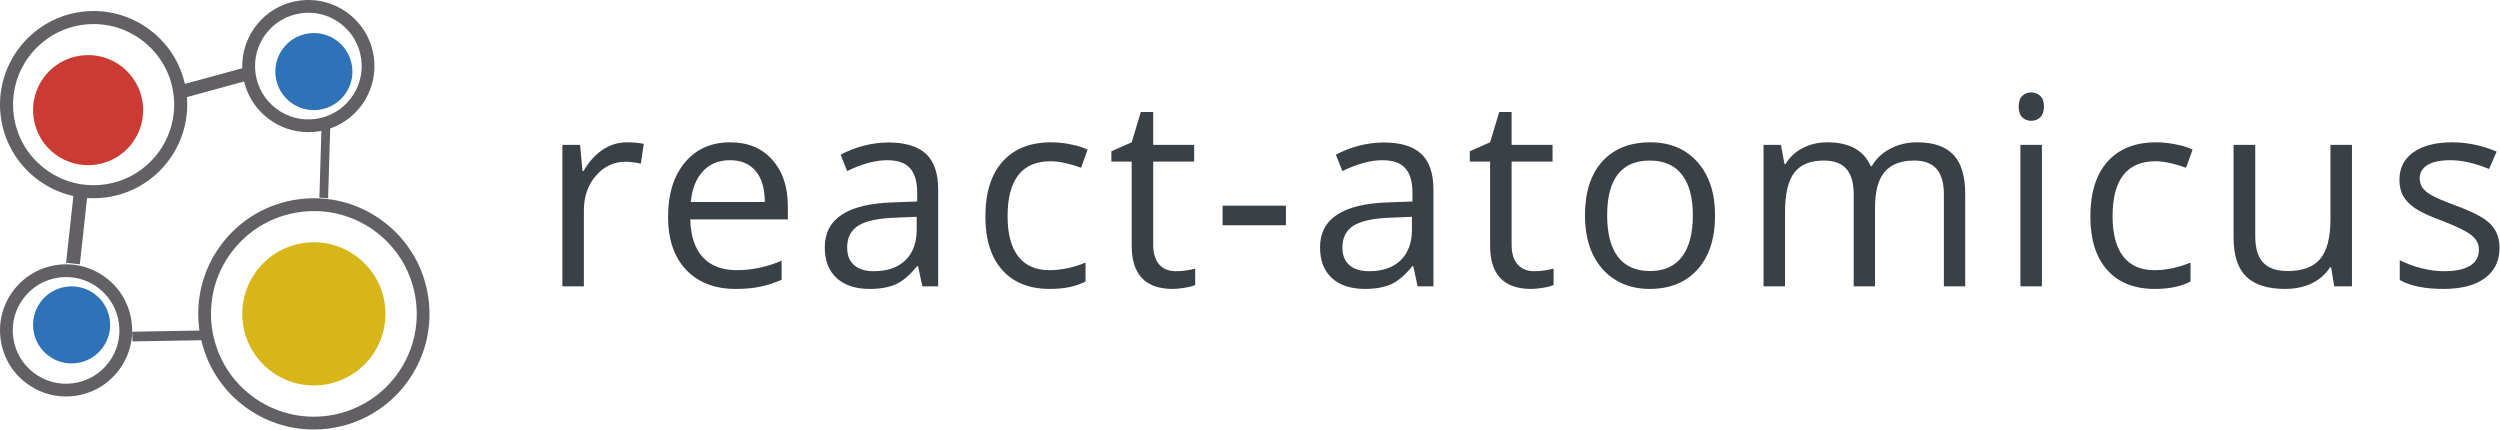
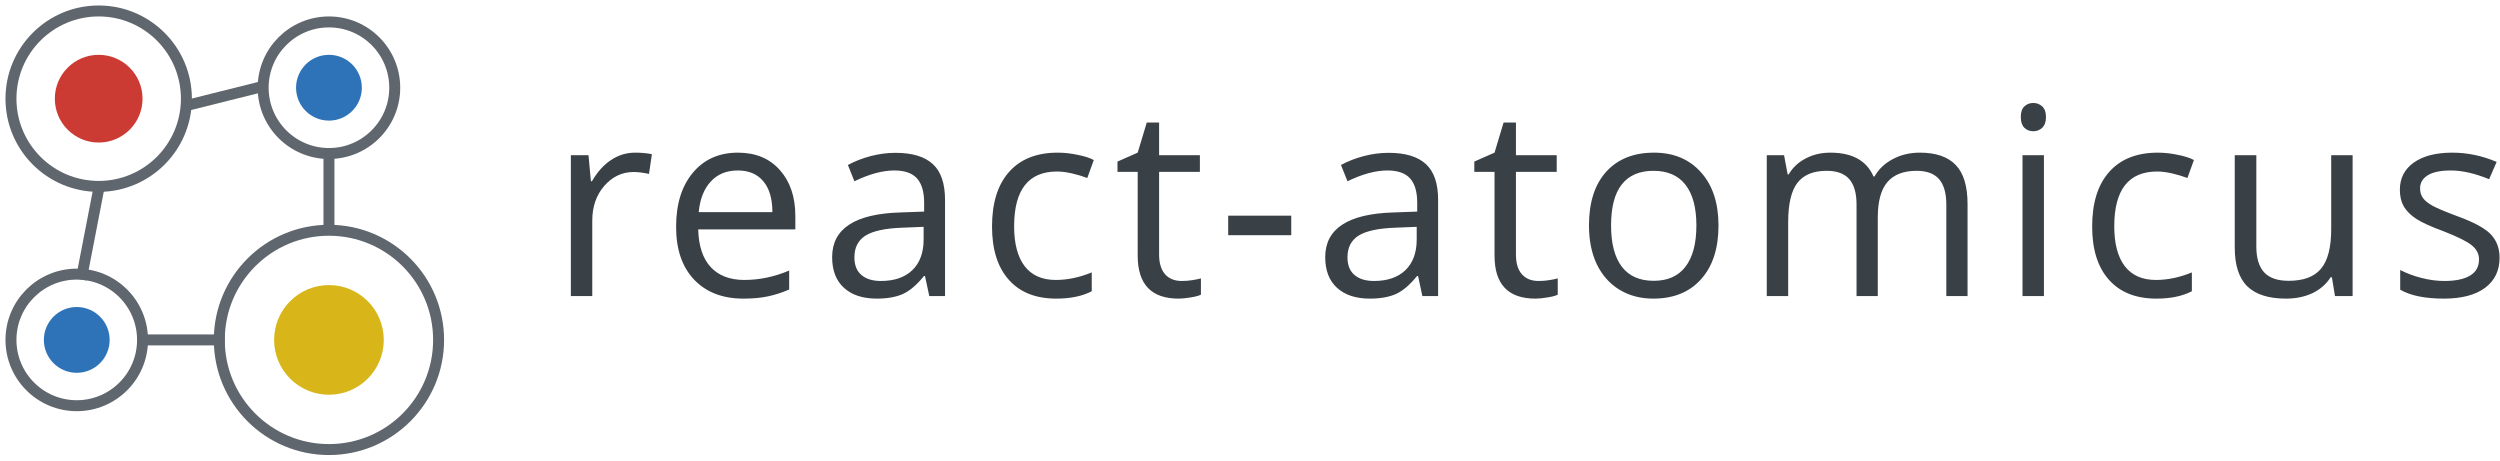
- <svg xmlns="http://www.w3.org/2000/svg" width="227px" height="39px" viewBox="0 0 227 39" version="1.1">
+ <svg xmlns="http://www.w3.org/2000/svg" width="228px" height="42px" viewBox="0 0 228 42" version="1.1">
  <g id="Page-1" stroke="none" stroke-width="1" fill="none" fill-rule="evenodd">
-     <g id="Logo" transform="translate(-57, -50)">
-       <g id="Group" transform="translate(57, 50)">
-         <g id="react-atomicus-logo" fill-rule="nonzero">
-           <path d="M28.508,19.166 C25.68,19.166 22.885,20.44 21.05,22.862 C17.94,26.967 18.751,32.836 22.857,35.945 C26.963,39.054 32.833,38.243 35.944,34.139 C37.45,32.15 38.092,29.694 37.751,27.223 C37.409,24.752 36.126,22.562 34.137,21.056 C32.453,19.781 30.473,19.166 28.508,19.166 L28.508,19.166 Z M28.475,39 C26.201,39 24.001,38.265 22.157,36.869 C17.541,33.374 16.63,26.777 20.126,22.162 C21.819,19.927 24.282,18.485 27.06,18.101 C29.839,17.716 32.601,18.438 34.837,20.132 C37.073,21.825 38.516,24.287 38.899,27.065 C39.283,29.842 38.562,32.603 36.868,34.839 C35.175,37.074 32.712,38.516 29.933,38.9 C29.445,38.967 28.958,39 28.475,39 L28.475,39 Z" id="Shape" fill="#626065" />
-           <path d="M33.681,32.424 C31.514,35.286 27.437,35.849 24.576,33.681 C21.714,31.514 21.151,27.437 23.319,24.576 C25.486,21.714 29.563,21.151 32.424,23.319 C35.286,25.486 35.848,29.563 33.681,32.424" id="Path" fill="#D8B518" />
-           <path d="M28.01,1.157 C27.788,1.157 27.563,1.172 27.338,1.204 C26.057,1.38 24.921,2.046 24.14,3.077 C23.359,4.108 23.027,5.381 23.204,6.662 C23.38,7.943 24.046,9.079 25.076,9.86 C26.107,10.64 27.38,10.975 28.662,10.796 C29.943,10.619 31.079,9.954 31.86,8.923 C32.641,7.892 32.973,6.619 32.796,5.338 C32.62,4.057 31.954,2.921 30.923,2.14 C30.073,1.496 29.058,1.157 28.01,1.157 L28.01,1.157 Z M27.987,12 C26.688,12 25.432,11.58 24.378,10.782 C23.101,9.815 22.276,8.408 22.057,6.82 C21.839,5.233 22.251,3.655 23.218,2.378 C24.185,1.101 25.592,0.276 27.18,0.057 C28.766,-0.161 30.344,0.25 31.622,1.218 C32.899,2.185 33.723,3.592 33.943,5.18 C34.161,6.767 33.749,8.344 32.782,9.622 C31.814,10.899 30.407,11.723 28.82,11.943 C28.542,11.981 28.263,12 27.987,12 L27.987,12 Z" id="Shape" fill="#626065" />
-           <path d="M28.021,3.033 C29.936,2.769 31.702,4.107 31.967,6.021 C32.231,7.936 30.893,9.702 28.979,9.967 C27.064,10.231 25.298,8.893 25.033,6.979 C24.769,5.064 26.107,3.298 28.021,3.033" id="Path" fill="#2E73B8" />
-           <path d="M8.505,2.185 C8.173,2.185 7.838,2.207 7.5,2.254 C3.505,2.806 0.703,6.505 1.254,10.501 C1.522,12.436 2.526,14.152 4.084,15.331 C5.641,16.511 7.565,17.014 9.501,16.746 C13.495,16.195 16.297,12.495 15.746,8.5 C15.241,4.842 12.098,2.185 8.505,2.185 L8.505,2.185 Z M8.494,18 C4.319,18 0.668,14.913 0.08,10.662 C-0.56,6.02 2.696,1.721 7.338,1.08 C11.981,0.441 16.279,3.695 16.92,8.337 C17.56,12.98 14.304,17.279 9.662,17.92 C9.27,17.974 8.879,18 8.494,18 L8.494,18 Z" id="Shape" fill="#626065" />
-           <path d="M7.316,5.048 C10.052,4.67 12.575,6.581 12.952,9.316 C13.33,12.051 11.419,14.575 8.684,14.952 C5.949,15.33 3.425,13.419 3.048,10.684 C2.67,7.949 4.581,5.425 7.316,5.048" id="Path" fill="#CC3B33" />
-           <path d="M6.01,25.157 C5.787,25.157 5.562,25.173 5.337,25.204 C4.056,25.38 2.921,26.046 2.14,27.077 C1.36,28.108 1.027,29.381 1.204,30.662 C1.38,31.943 2.046,33.079 3.077,33.86 C4.108,34.641 5.38,34.974 6.662,34.796 C7.944,34.62 9.079,33.954 9.86,32.924 C10.641,31.893 10.973,30.619 10.796,29.338 C10.62,28.057 9.954,26.921 8.924,26.14 C8.073,25.496 7.058,25.157 6.01,25.157 L6.01,25.157 Z M5.988,36 C4.689,36 3.432,35.58 2.378,34.782 C1.101,33.815 0.277,32.408 0.057,30.82 C-0.162,29.233 0.25,27.656 1.218,26.379 C2.185,25.101 3.592,24.277 5.179,24.058 C6.765,23.838 8.344,24.25 9.622,25.218 C10.899,26.186 11.723,27.593 11.943,29.18 C12.162,30.767 11.75,32.344 10.782,33.622 C9.815,34.899 8.408,35.723 6.821,35.943 C6.542,35.981 6.264,36 5.988,36 L5.988,36 Z" id="Shape" fill="#626065" />
-           <path d="M9.967,29.021 C9.702,27.107 7.936,25.769 6.021,26.033 C4.107,26.298 2.769,28.064 3.033,29.979 C3.298,31.893 5.064,33.231 6.979,32.967 C8.893,32.702 10.231,30.936 9.967,29.021" id="Path" fill="#2E73B8" />
-           <polygon id="Path" fill="#626065" points="12.03 31 12 30.118 18.97 30 19 30.882" />
-           <polygon id="Path" fill="#626065" points="7.25 24 6 23.865 6.75 17 8 17.135" />
-           <polygon id="Path" fill="#626065" points="16.295 9 16 7.832 22.705 6 23 7.168" />
-           <polygon id="Path" fill="#626065" points="29.792 18 29 17.94 29.208 11 30 11.06" />
+     <g id="Logo" transform="translate(-32, -77)">
+       <g id="Group" transform="translate(33, 78)">
+         <g id="Logo" transform="translate(0, -0)">
+           <circle id="Oval" stroke="#5F666D" cx="8" cy="8" r="8" />
+           <circle id="Oval" stroke="#5F666D" cx="29" cy="7" r="6" />
+           <circle id="Oval" stroke="#5F666D" cx="6" cy="30" r="6" />
+           <path d="M16.5,8.5 L22.5,7" id="Line" stroke="#5F666D" stroke-linecap="square" />
+           <path d="M29,13 L29,19.5" id="Line-2" stroke="#5F666D" stroke-linecap="square" />
+           <circle id="Oval" stroke="#5F666D" cx="29" cy="30" r="10" />
+           <path d="M12,30 L19,30" id="Line-3" stroke="#5F666D" stroke-linecap="square" />
+           <path d="M6.5,24 L8,16.25" id="Line-4" stroke="#5F666D" stroke-linecap="square" />
+           <circle id="Oval" fill="#CC3B33" cx="8" cy="8" r="4" />
+           <circle id="Oval" fill="#2E73B8" cx="29" cy="7" r="3" />
+           <circle id="Oval" fill="#2E73B8" cx="6" cy="30" r="3" />
+           <circle id="Oval" fill="#D8B518" cx="29" cy="30" r="5" />
        </g>
        <text id="react-atomicus" font-family="OpenSans-Regular, Open Sans" font-size="24" font-weight="normal" letter-spacing="1" fill="#394046">
-           <tspan x="49" y="26">react-atomicu</tspan>
-           <tspan x="216.617" y="26">s</tspan>
+           <tspan x="49" y="26">react-atomicus</tspan>
        </text>
      </g>
    </g>
  </g>
</svg>
